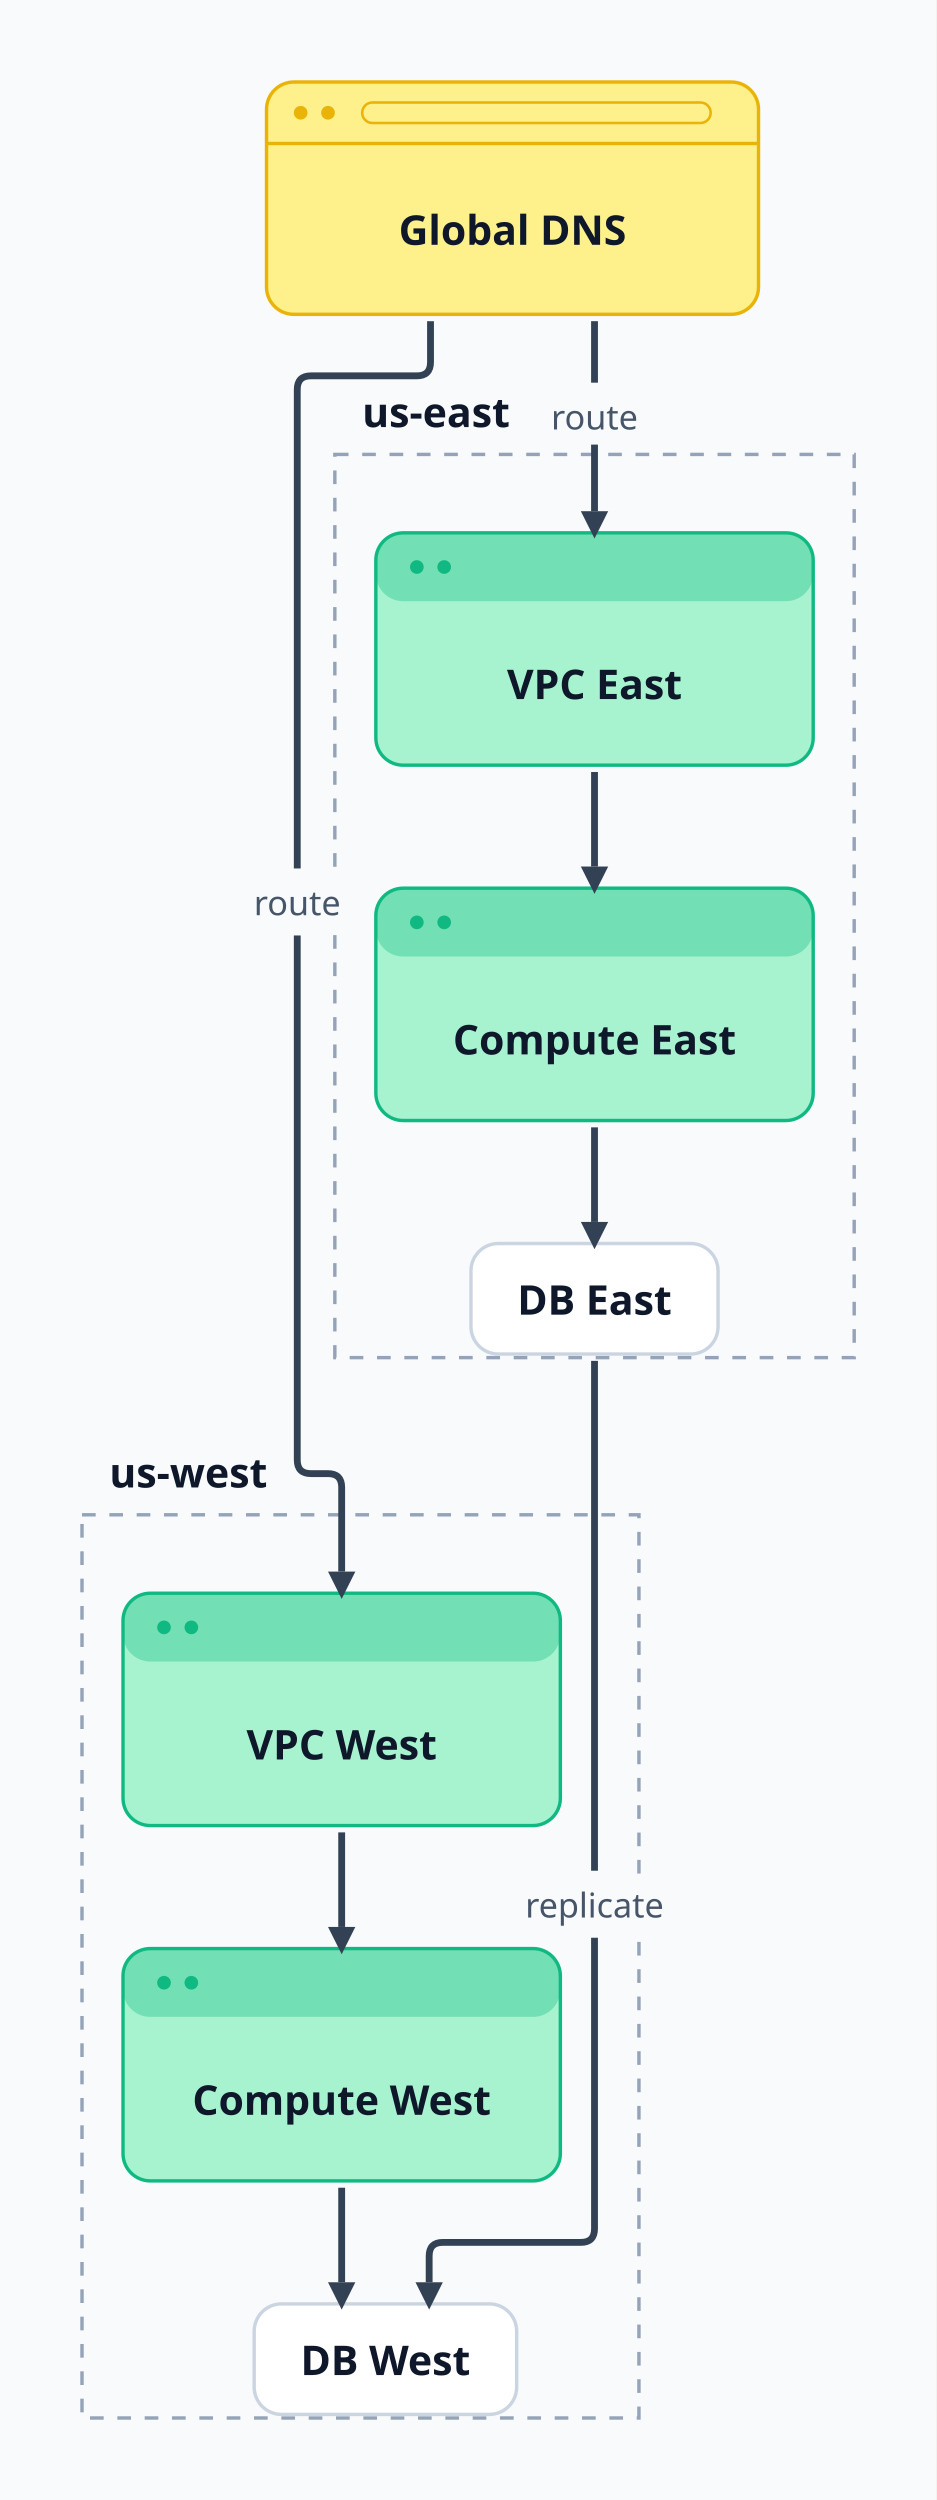
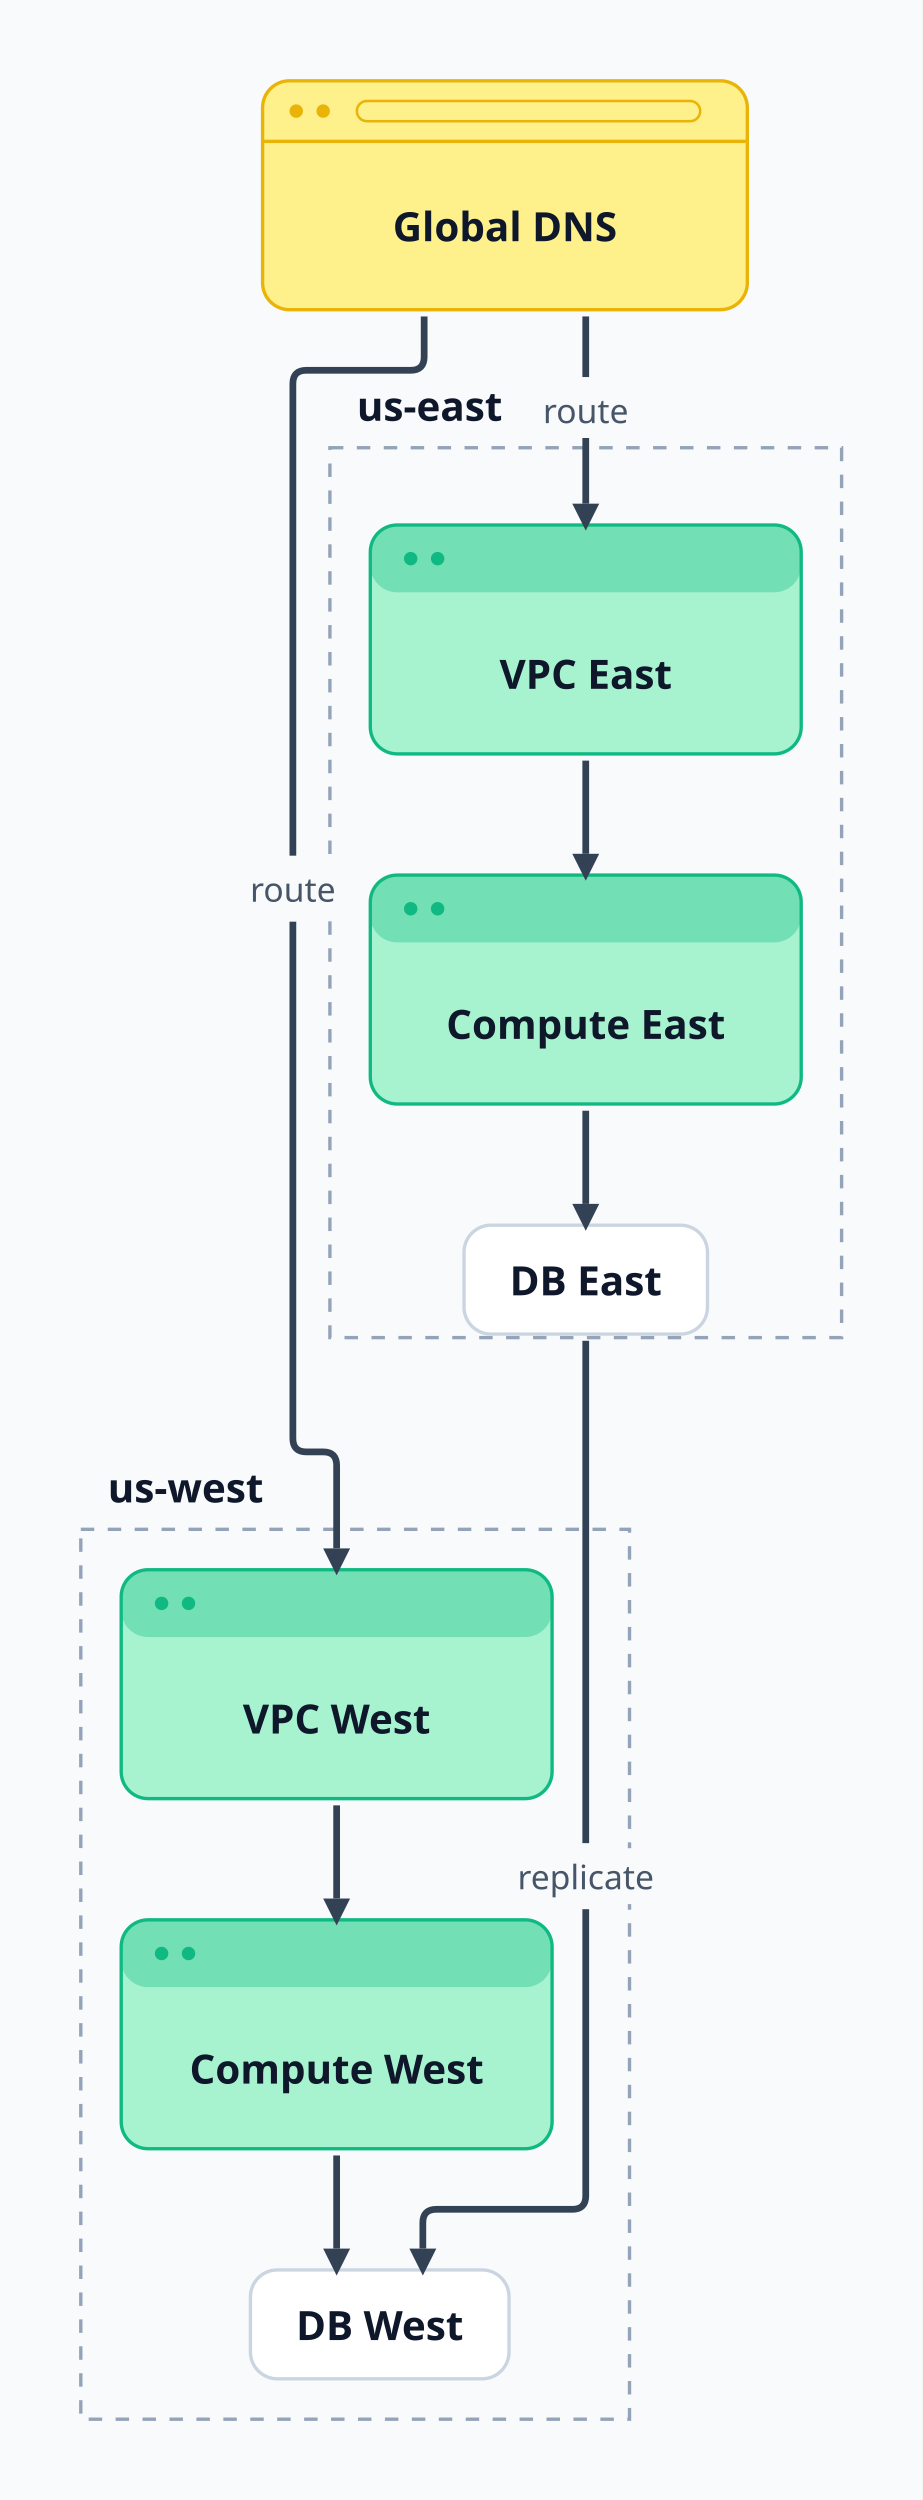
- <svg xmlns="http://www.w3.org/2000/svg" viewBox="0 0 274 731.688">
+ <svg xmlns="http://www.w3.org/2000/svg" viewBox="0 0 274 742.638">
  <defs>
    <filter id="cora-shadow-blur" x="-50%" y="-50%" width="200%" height="200%">
      <feGaussianBlur stdDeviation="0" />
    </filter>
    <marker id="cora-marker-arrow" markerWidth="8" markerHeight="8" refX="0" refY="4" orient="auto" markerUnits="userSpaceOnUse">
      <path d="M 0 0 L 8 4 L 0 8 z" fill="#334155" />
    </marker>
    <marker id="cora-marker-circle" markerWidth="8" markerHeight="8" refX="4" refY="4" orient="auto" markerUnits="userSpaceOnUse">
      <circle cx="4" cy="4" r="2.88" fill="none" stroke="#334155" stroke-width="1.5" />
    </marker>
    <marker id="cora-marker-filled-circle" markerWidth="8" markerHeight="8" refX="4" refY="4" orient="auto" markerUnits="userSpaceOnUse">
      <circle cx="4" cy="4" r="2.88" fill="#334155" />
    </marker>
  </defs>
-   <rect x="0" y="0" width="274" height="731.688" fill="#f8fafc" />
+   <rect x="0" y="0" width="274" height="742.638" fill="#f8fafc" />
  <g id="groups">
    <g>
      <rect x="98" y="133" width="152" height="264.344" fill="none" stroke="#94a3b8" stroke-width="1" stroke-dasharray="4 4" />
      <text x="106" y="125" font-family="'Noto Sans', sans-serif" font-size="12" font-weight="600" fill="#0f172a">us-east</text>
    </g>
    <g>
-       <rect x="24" y="443.344" width="163" height="264.344" fill="none" stroke="#94a3b8" stroke-width="1" stroke-dasharray="4 4" />
-       <text x="32" y="435.344" font-family="'Noto Sans', sans-serif" font-size="12" font-weight="600" fill="#0f172a">us-west</text>
+       <rect x="24" y="454.294" width="163" height="264.344" fill="none" stroke="#94a3b8" stroke-width="1" stroke-dasharray="4 4" />
+       <text x="32" y="446.294" font-family="'Noto Sans', sans-serif" font-size="12" font-weight="600" fill="#0f172a">us-west</text>
    </g>
  </g>
  <g id="nodes">
    <g>
      <rect x="78" y="24" width="144" height="68" rx="8" ry="8" fill="#fef08a" stroke="#eab308" stroke-width="1" />
      <line x1="78" y1="42" x2="222" y2="42" stroke="#eab308" stroke-width="1" />
      <circle cx="88" cy="33" r="2" fill="#eab308" />
      <circle cx="96" cy="33" r="2" fill="#eab308" />
      <rect x="106" y="30" width="102" height="6" rx="3" fill="#fef08a" stroke="#eab308" stroke-width="0.75" />
      <text x="150" y="71.656" text-anchor="middle" font-family="'Noto Sans', sans-serif" font-size="12" font-weight="600" fill="#0f172a">
        <tspan x="150" dy="0">Global DNS</tspan>
      </text>
    </g>
    <g>
      <rect x="110" y="155.95" width="128" height="68" rx="8" ry="8" fill="#a7f3d0" stroke="#10b981" stroke-width="1" />
      <rect x="110" y="155.95" width="128" height="20" rx="8" ry="8" fill="#10b981" opacity="0.35" />
      <circle cx="122" cy="165.95" r="2" fill="#10b981" />
      <circle cx="130" cy="165.95" r="2" fill="#10b981" />
      <text x="174" y="204.606" text-anchor="middle" font-family="'Noto Sans', sans-serif" font-size="12" font-weight="600" fill="#0f172a">
        <tspan x="174" dy="0">VPC East</tspan>
      </text>
    </g>
    <g>
      <rect x="110" y="259.95" width="128" height="68" rx="8" ry="8" fill="#a7f3d0" stroke="#10b981" stroke-width="1" />
      <rect x="110" y="259.95" width="128" height="20" rx="8" ry="8" fill="#10b981" opacity="0.35" />
      <circle cx="122" cy="269.95" r="2" fill="#10b981" />
      <circle cx="130" cy="269.95" r="2" fill="#10b981" />
      <text x="174" y="308.606" text-anchor="middle" font-family="'Noto Sans', sans-serif" font-size="12" font-weight="600" fill="#0f172a">
        <tspan x="174" dy="0">Compute East</tspan>
      </text>
    </g>
    <g>
      <rect x="137.842" y="363.95" width="72.316" height="32.344" rx="8" ry="8" fill="#ffffff" stroke="#cbd5e1" stroke-width="1" />
-       <text x="174" y="384.778" text-anchor="middle" font-family="'Noto Sans', sans-serif" font-size="12" font-weight="600" fill="#0f172a">DB East</text>
+       <text x="174" y="384.778" text-anchor="middle" font-family="'Noto Sans', sans-serif" font-size="12" font-weight="600" fill="#0f172a">
+         <tspan x="174" dy="0">DB East</tspan>
+       </text>
    </g>
    <g>
      <rect x="36" y="466.294" width="128" height="68" rx="8" ry="8" fill="#a7f3d0" stroke="#10b981" stroke-width="1" />
      <rect x="36" y="466.294" width="128" height="20" rx="8" ry="8" fill="#10b981" opacity="0.35" />
      <circle cx="48" cy="476.294" r="2" fill="#10b981" />
      <circle cx="56" cy="476.294" r="2" fill="#10b981" />
      <text x="100" y="514.95" text-anchor="middle" font-family="'Noto Sans', sans-serif" font-size="12" font-weight="600" fill="#0f172a">
        <tspan x="100" dy="0">VPC West</tspan>
      </text>
    </g>
    <g>
      <rect x="36" y="570.294" width="128" height="68" rx="8" ry="8" fill="#a7f3d0" stroke="#10b981" stroke-width="1" />
      <rect x="36" y="570.294" width="128" height="20" rx="8" ry="8" fill="#10b981" opacity="0.35" />
      <circle cx="48" cy="580.294" r="2" fill="#10b981" />
      <circle cx="56" cy="580.294" r="2" fill="#10b981" />
      <text x="100" y="618.95" text-anchor="middle" font-family="'Noto Sans', sans-serif" font-size="12" font-weight="600" fill="#0f172a">
        <tspan x="100" dy="0">Compute West</tspan>
      </text>
    </g>
    <g>
      <rect x="74.395" y="674.294" width="76.816" height="32.344" rx="8" ry="8" fill="#ffffff" stroke="#cbd5e1" stroke-width="1" />
-       <text x="112.803" y="695.122" text-anchor="middle" font-family="'Noto Sans', sans-serif" font-size="12" font-weight="600" fill="#0f172a">DB West</text>
+       <text x="112.803" y="695.122" text-anchor="middle" font-family="'Noto Sans', sans-serif" font-size="12" font-weight="600" fill="#0f172a">
+         <tspan x="112.803" dy="0">DB West</tspan>
+       </text>
    </g>
  </g>
  <g id="edges">
    <path d="M 174 94 L 174 112 M 174 125.62 L 174 149.62" fill="none" stroke="#334155" stroke-width="2" marker-end="url(#cora-marker-arrow)" />
    <path d="M 126 94 L 126 106 Q 126 110 122 110 L 91 110 Q 87 110 87 114 L 87 254.172 M 87 273.792 L 87 427.294 Q 87 431.294 91 431.294 L 96 431.294 Q 100 431.294 100 435.294 L 100 459.964" fill="none" stroke="#334155" stroke-width="2" marker-end="url(#cora-marker-arrow)" />
    <path d="M 174 225.95 L 174 253.62" fill="none" stroke="#334155" stroke-width="2" marker-end="url(#cora-marker-arrow)" />
    <path d="M 174 329.95 L 174 357.62" fill="none" stroke="#334155" stroke-width="2" marker-end="url(#cora-marker-arrow)" />
    <path d="M 100 536.294 L 100 563.964" fill="none" stroke="#334155" stroke-width="2" marker-end="url(#cora-marker-arrow)" />
    <path d="M 100 640.294 L 100 667.964" fill="none" stroke="#334155" stroke-width="2" marker-end="url(#cora-marker-arrow)" />
    <path d="M 174 398.294 L 174 547.516 M 174 567.136 L 174 652.294 Q 174 656.294 170 656.294 L 129.605 656.294 Q 125.605 656.294 125.605 660.294 L 125.605 667.964" fill="none" stroke="#334155" stroke-width="2" marker-end="url(#cora-marker-arrow)" />
  </g>
  <g id="edge-bridge-masks" />
  <g id="edge-bridges" />
  <g id="edge-labels">
    <g>
      <rect x="158.295" y="113.5" width="31.41" height="16.62" rx="8.31" ry="8.31" fill="#f8fafc" />
      <text x="174" y="125.69" text-anchor="middle" font-family="'Noto Sans', sans-serif" font-size="10" font-weight="400" fill="#475569">route</text>
    </g>
    <g>
      <rect x="71.295" y="255.672" width="31.41" height="16.62" rx="8.31" ry="8.31" fill="#f8fafc" />
      <text x="87" y="267.862" text-anchor="middle" font-family="'Noto Sans', sans-serif" font-size="10" font-weight="400" fill="#475569">route</text>
    </g>
    <g>
      <rect x="150.73" y="549.016" width="46.54" height="16.62" rx="8.31" ry="8.31" fill="#f8fafc" />
      <text x="174" y="561.206" text-anchor="middle" font-family="'Noto Sans', sans-serif" font-size="10" font-weight="400" fill="#475569">replicate</text>
    </g>
  </g>
</svg>
